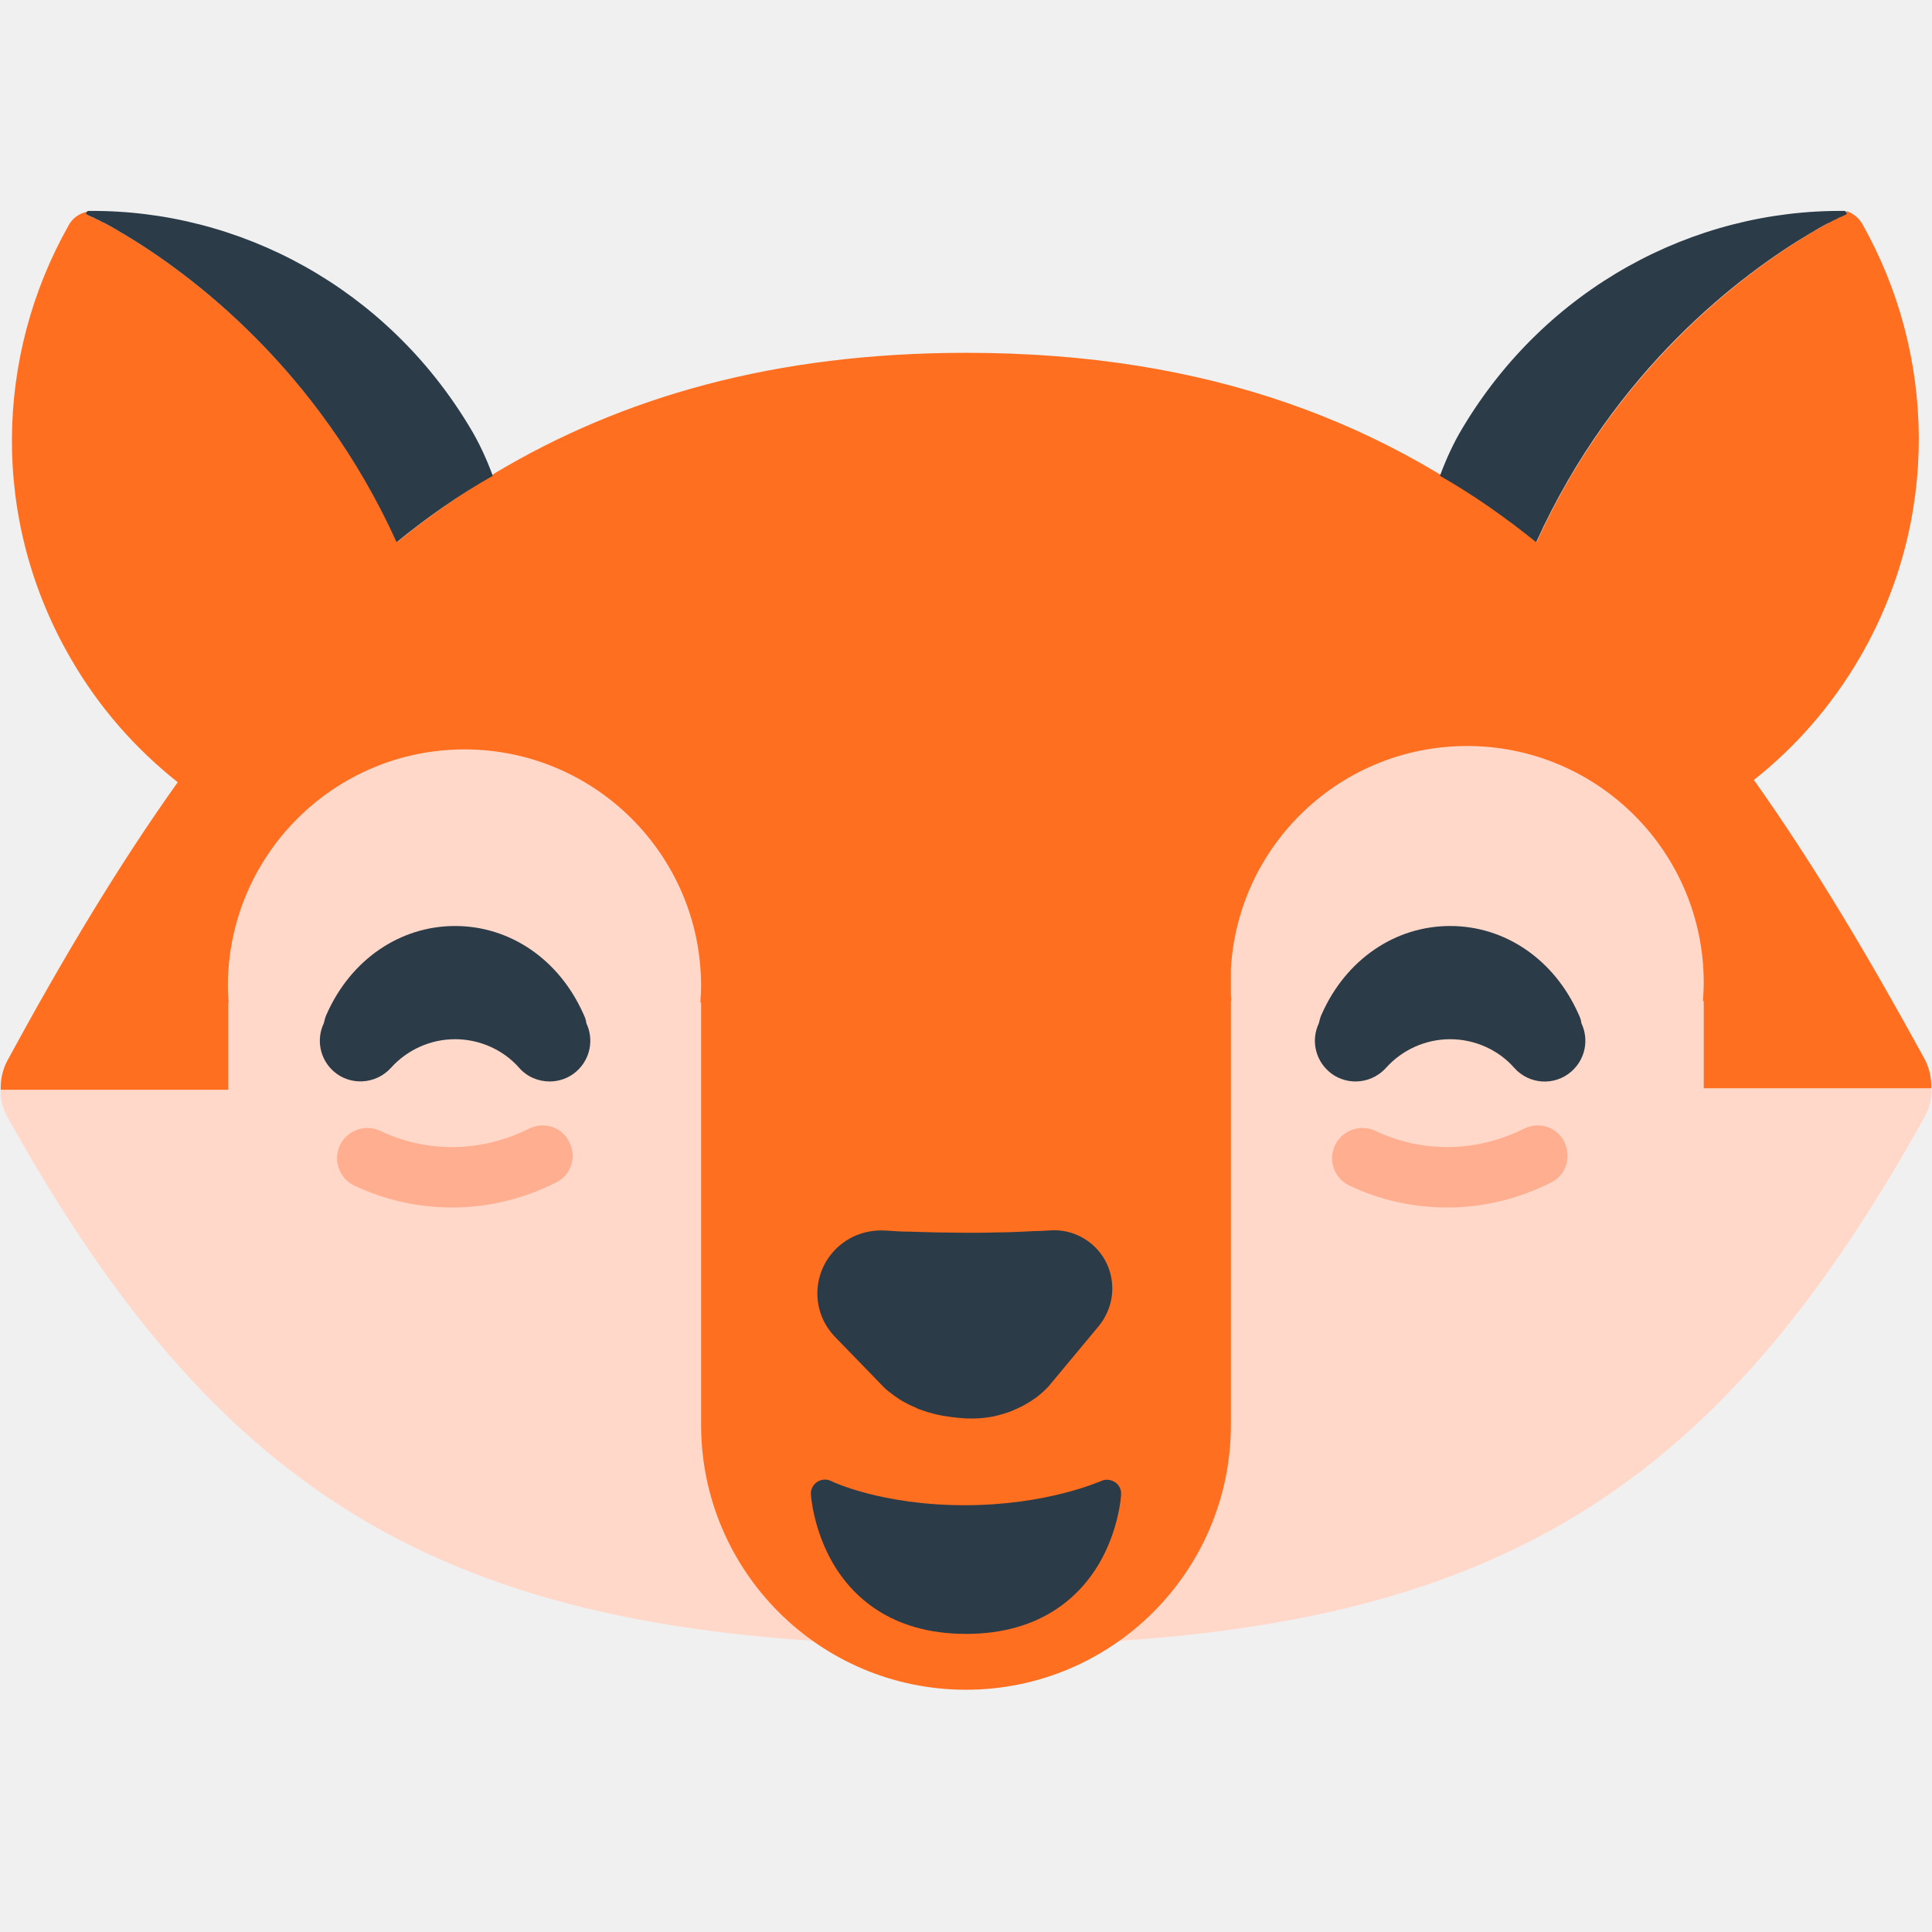
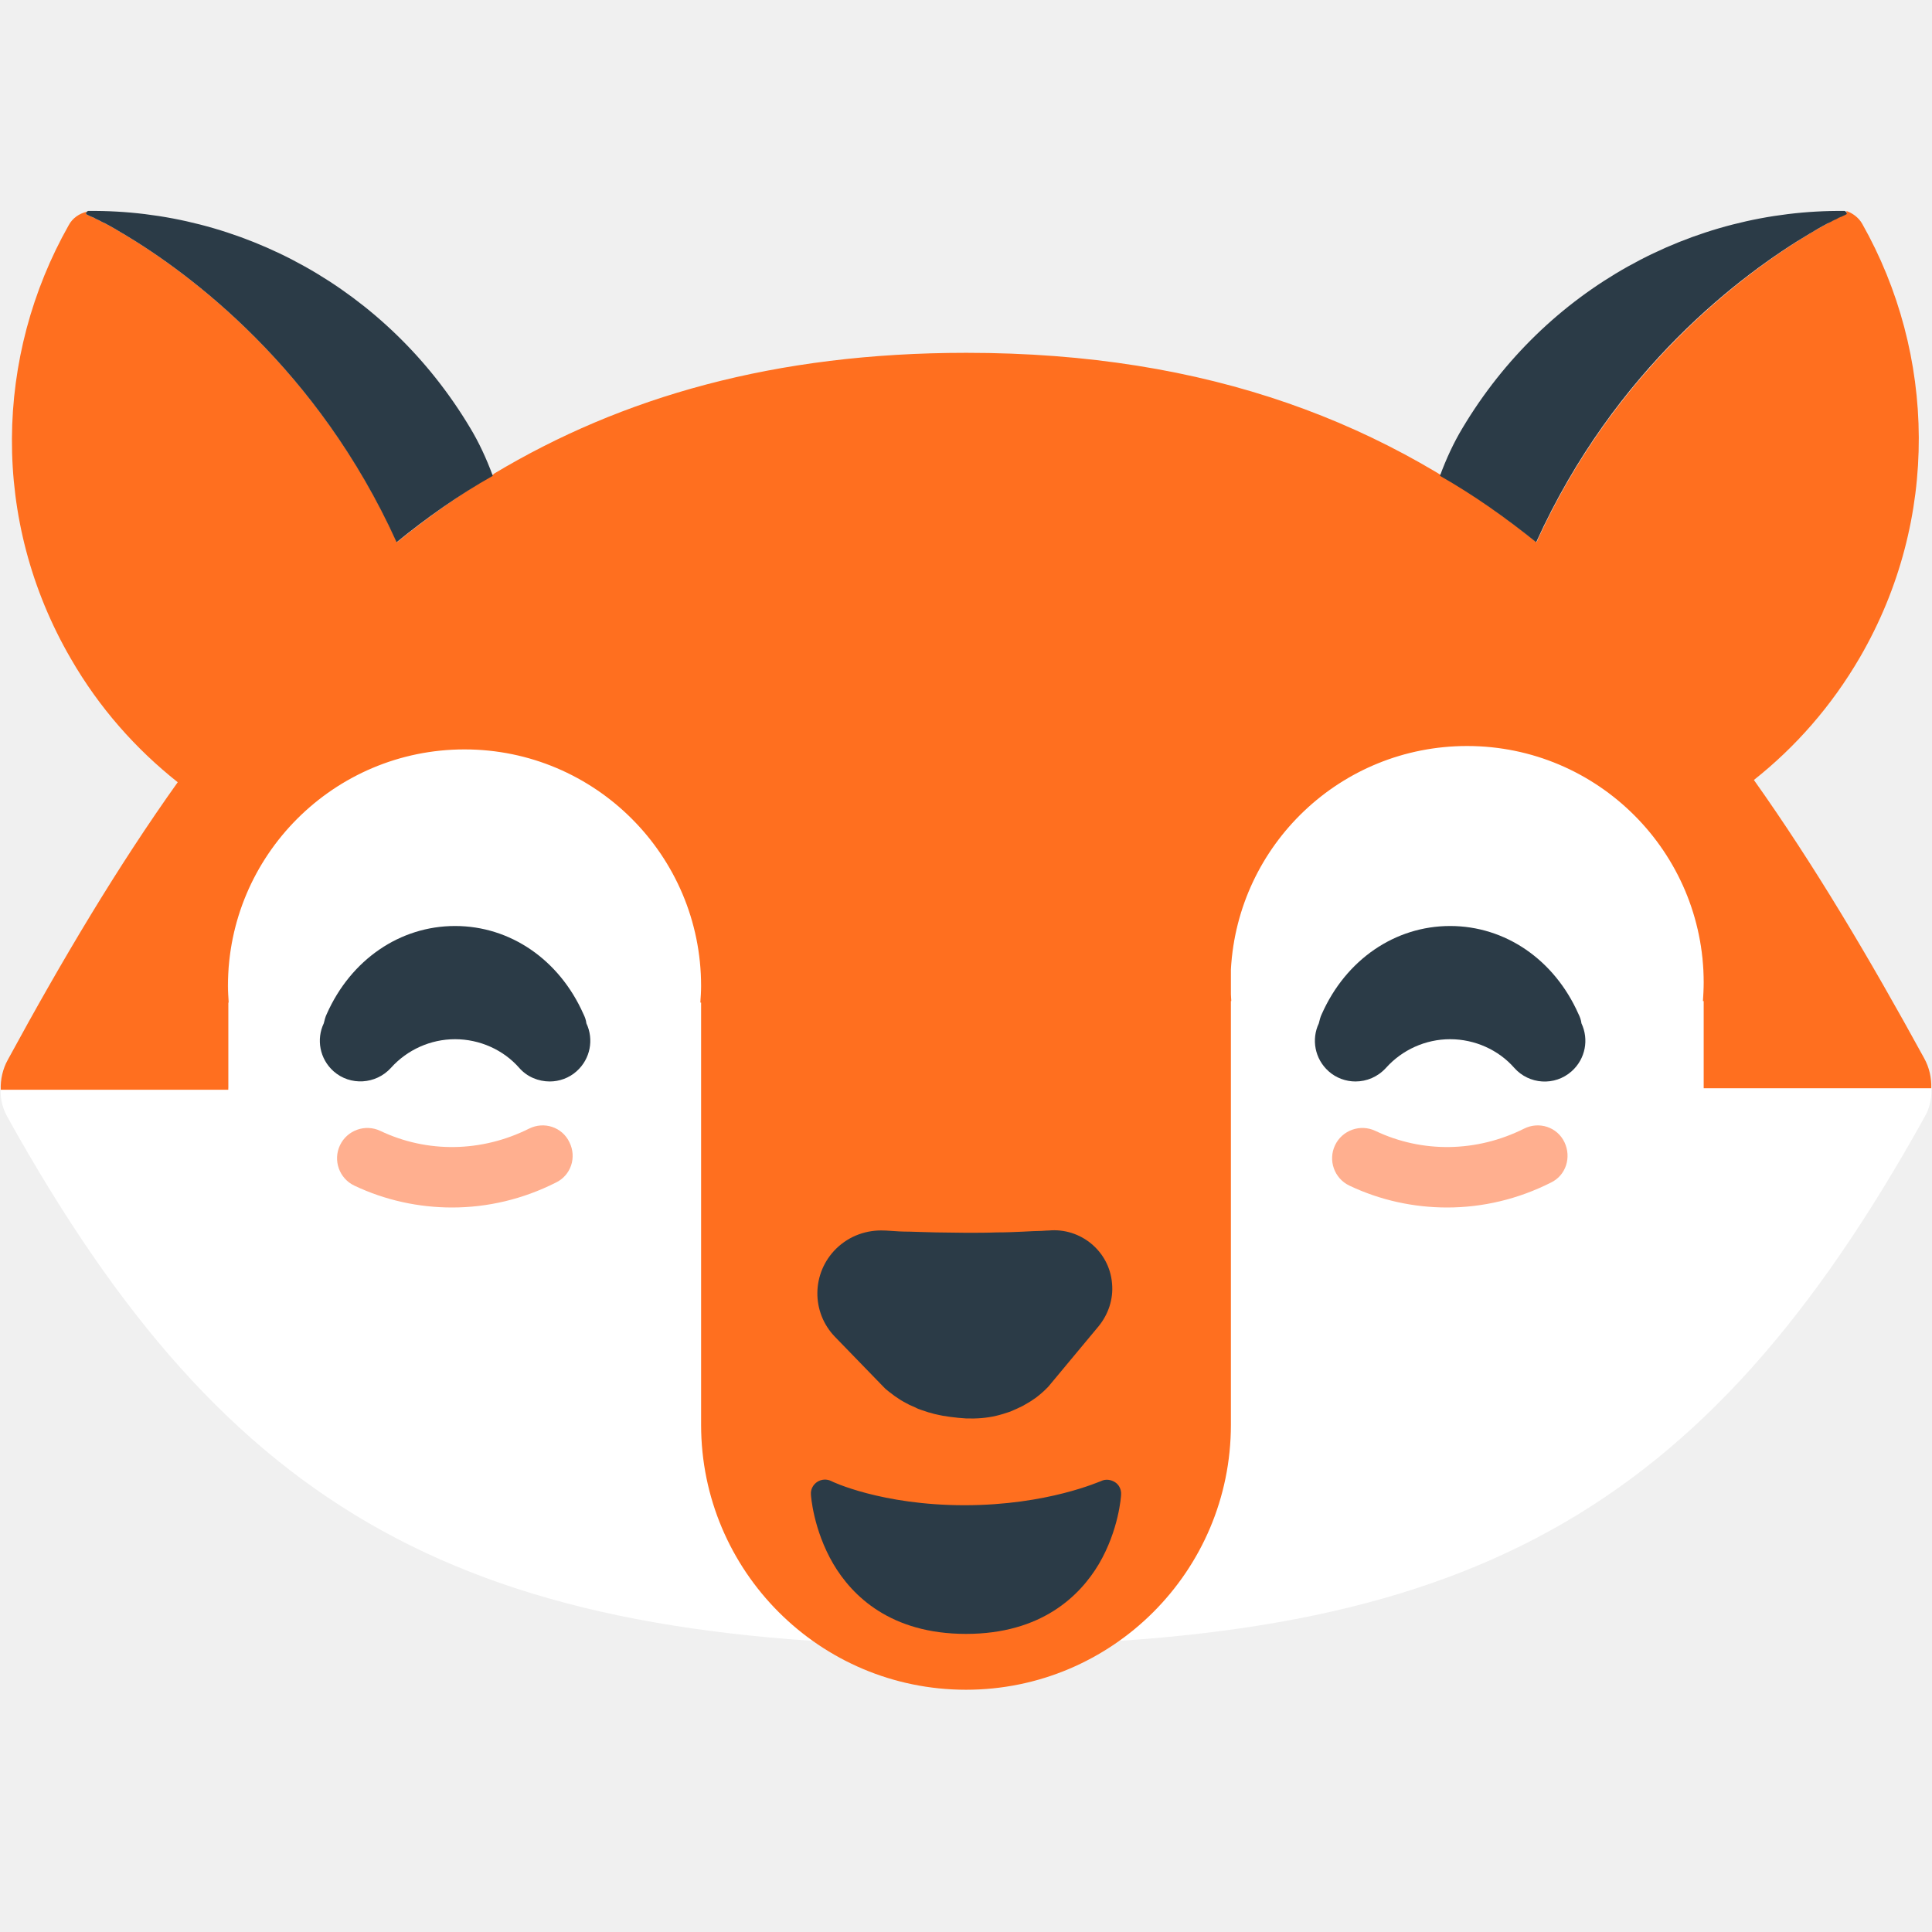
<svg xmlns="http://www.w3.org/2000/svg" width="800px" height="800px" viewBox="0 0 512 512" aria-hidden="true" role="img" class="iconify iconify--fxemoji" preserveAspectRatio="xMidYMid meet">
-   <path fill="#FFD8CA" d="M256 436.1c132.5 0 195.4-34.4 254.1-140.2c1.3-2.3 1.9-5 1.7-7.6h-60.3v-23.1h-.2c.1-1.6.2-3.3.2-4.9c0-34.6-28.1-62.7-62.7-62.7s-62.7 28.1-62.7 62.7c0 1.7.1 3.3.2 4.9H185.7c.1-1.4.2-2.9.2-4.4c0-34.6-28.1-62.7-62.7-62.7s-62.7 28.1-62.7 62.7c0 1.5.1 2.9.2 4.4h-.1v23.1H.2c-.2 2.6.4 5.2 1.7 7.6C60.7 401.7 123.5 436.1 256 436.1z" />
+   <path fill="#fff" d="M256 436.1c132.5 0 195.4-34.4 254.1-140.2c1.3-2.3 1.9-5 1.7-7.6h-60.3v-23.1h-.2c.1-1.6.2-3.3.2-4.9c0-34.6-28.1-62.7-62.7-62.7s-62.7 28.1-62.7 62.7c0 1.7.1 3.3.2 4.9H185.7c.1-1.4.2-2.9.2-4.4c0-34.6-28.1-62.7-62.7-62.7s-62.7 28.1-62.7 62.7c0 1.5.1 2.9.2 4.4h-.1v23.1H.2c-.2 2.6.4 5.2 1.7 7.6C60.7 401.7 123.5 436.1 256 436.1z" />
  <path fill="#FF6F1F" d="M511.8 288.4c.1-2.7-.5-5.5-1.9-8c-14.5-26.5-29.2-51.3-45.1-73.7c11-8.7 20.6-19.6 28.1-32.5c21.3-36.7 20.1-80.4.6-114.9c-.9-1.6-2.5-2.8-4.2-3.4c.1.3.1.6-.2.8c-10.6 5.2-56.1 30.2-81.9 87c-39-31.5-86.8-50.2-151.1-50.2c-50.8 0-91.3 11.7-125.3 32.1v.1c-9 5.4-17.5 11.4-25.6 18c-21-46.1-54.8-71.2-72.6-81.8c-.1 0-.1-.1-.2-.1c-1.3-.8-2.5-1.5-3.6-2.1c-.1 0-.2-.1-.2-.1c-.5-.3-.9-.5-1.4-.7c-.1 0-.1-.1-.2-.1c-.5-.3-.9-.5-1.4-.7c-.1 0-.1-.1-.2-.1c-.3-.2-.7-.4-1-.5c-.1 0-.2-.1-.3-.1c-.3-.2-.7-.3-1-.5c-.1 0-.1-.1-.2-.1l-.1-.1v-.2c0-.1 0-.1.1-.2c0-.1.1-.1.1-.2c-2 .5-3.8 1.7-4.8 3.6c-19.5 34.5-20.8 78.1.6 114.9c7.5 13 17.2 23.9 28.3 32.7c-15.9 22.3-30.6 47-45 73.5c-1.4 2.5-2 5.3-1.9 8h60.3v-23.1h.1c-.1-1.4-.2-2.9-.2-4.4c0-34.6 28.1-62.7 62.7-62.7s62.7 28.1 62.7 62.7c0 1.5-.1 2.9-.2 4.4h.2v111.9c0 38.7 31.4 70.2 70.2 70.2c38.7 0 70.2-31.4 70.2-70.2V265.3h.1c0-.6-.1-1.2-.1-1.8v-6.6c1.8-33 29.1-59.2 62.6-59.2c34.6 0 62.7 28.1 62.7 62.7c0 1.7-.1 3.3-.2 4.9h.2v23.1h60.3z" />
  <path fill="#2B3B47" d="M234.3 326.1s.7 0 1.9.1s2.9.2 4.9.2c2 .1 4.4.1 7 .2c2.5 0 5.3.1 8 .1s5.4 0 8-.1c2.5 0 4.9-.1 7-.2c2-.1 3.7-.2 4.9-.2c1.2-.1 1.9-.1 1.9-.1c8.5-.8 16.1 5.5 16.8 14c.4 4.2-1 8.2-3.5 11.3l-13.4 16.1l-.5.5c-.3.3-.8.8-1.4 1.3c-.6.5-1.3 1.1-2.1 1.6c-.8.6-1.8 1.1-2.8 1.7c-1 .5-2.1 1-3.3 1.5c-1.2.4-2.4.8-3.7 1.1c-2.5.6-5.3.8-8 .7c-1.4-.1-2.7-.2-4.1-.4c-.7-.1-1.3-.2-2-.3c-.7-.1-1.3-.3-1.9-.4c-.6-.1-1.3-.4-1.9-.5l-1.8-.6c-.6-.2-1.2-.4-1.7-.7c-.5-.2-1.1-.5-1.6-.7c-.5-.3-1-.5-1.5-.8c-.5-.3-.9-.5-1.3-.8c-.8-.5-1.5-1-2.1-1.5c-.6-.4-1.1-.9-1.4-1.1l-.5-.5l-12.9-13.3c-6.4-6.6-6.2-17 .3-23.4c3.6-3.5 8.2-5 12.7-4.8z" />
  <path fill="#FFAF8F" d="M119.8 320c-8.8 0-17.7-1.9-25.9-5.8c-4-1.9-5.7-6.7-3.8-10.7c1.9-4 6.7-5.7 10.7-3.8c12.4 5.9 26.8 5.7 39.4-.6c4-2 8.8-.4 10.7 3.6c2 4 .4 8.8-3.6 10.7c-8.7 4.4-18.1 6.6-27.5 6.6z" />
  <path fill="#FFAF8F" d="M383.5 320c-8.8 0-17.7-1.9-25.9-5.8c-4-1.9-5.7-6.7-3.8-10.7c1.9-4 6.7-5.7 10.7-3.8c12.4 5.9 26.8 5.7 39.4-.6c4-2 8.8-.4 10.7 3.6s.4 8.8-3.6 10.7c-8.7 4.4-18.1 6.6-27.5 6.6z" />
  <path fill="#2B3B47" d="M155.4 271.2c-.1-.9-.4-1.7-.8-2.5c-6.4-14.4-19.4-23.3-34-23.3c-14.6 0-27.6 8.9-34 23.3c-.4.8-.6 1.7-.8 2.5c-2 4.2-1.1 9.4 2.6 12.7c4.4 3.9 11.2 3.5 15.2-.9c4.3-4.8 10.5-7.6 17-7.6s12.8 2.8 17 7.6c2.1 2.4 5.1 3.6 8.1 3.6c2.5 0 5.1-.9 7.1-2.7c3.7-3.3 4.6-8.5 2.6-12.7z" />
  <path fill="#2B3B47" d="M419.1 271.2c-.1-.9-.4-1.7-.8-2.5c-6.4-14.4-19.4-23.3-34-23.3c-14.6 0-27.6 8.9-34 23.3c-.4.8-.6 1.7-.8 2.5c-2 4.2-1.1 9.4 2.6 12.7c2 1.8 4.6 2.7 7.1 2.7c3 0 5.9-1.2 8.1-3.6c4.3-4.8 10.5-7.6 17-7.6s12.8 2.8 17 7.6c3.9 4.4 10.7 4.9 15.2.9c3.7-3.3 4.6-8.5 2.6-12.7z" />
  <path fill="#2B3B47" d="M256 433c-20 0-30.2-10.1-35.2-18.6c-5.3-9.1-5.9-18.1-5.9-18.4c-.1-1.3.6-2.6 1.7-3.3c1.1-.7 2.5-.8 3.7-.2c.1.1 13.3 6.4 35.3 6.4c22.1 0 36-6.4 36.2-6.4c1.2-.6 2.6-.4 3.7.3s1.7 2 1.6 3.3c0 .4-.6 9.4-5.9 18.4c-5 8.4-15.2 18.5-35.2 18.5z" />
  <path fill="#2B3B47" d="M407.1 143.7c20.9-46.1 54.7-71.2 72.5-81.8c.1 0 .1-.1.2-.1c1.3-.8 2.5-1.5 3.6-2.1c.1 0 .2-.1.2-.1c.5-.3.9-.5 1.4-.7c.1 0 .1-.1.2-.1c.5-.3.9-.5 1.4-.7c.1 0 .1-.1.2-.1c.3-.2.7-.4 1-.5c.1 0 .2-.1.3-.1c.3-.2.7-.3 1-.5c.1 0 .1-.1.2-.1l.1-.1v-.2c0-.1 0-.1-.1-.2c-.1-.2-.3-.4-.5-.4c-40.2-.4-79.1 20.5-101.2 57.5c-2.3 3.8-4.3 8.1-6 12.7c8.8 5 17.3 11 25.5 17.6z" />
  <path fill="#2B3B47" d="M105.1 143.7C84.2 97.6 50.4 72.5 32.6 61.9c-.1 0-.1-.1-.2-.1c-1.3-.8-2.5-1.5-3.6-2.1c-.1 0-.2-.1-.2-.1c-.5-.3-.9-.5-1.4-.7c-.1 0-.1-.1-.2-.1c-.5-.3-.9-.5-1.4-.7c-.1 0-.1-.1-.2-.1c-.3-.2-.7-.4-1-.5c-.1 0-.2-.1-.3-.1c-.3-.2-.7-.3-1-.5c-.1 0-.1-.1-.2-.1l-.1-.1v-.2c0-.1 0-.1.1-.2c.1-.2.3-.4.5-.4c40.2-.4 79.1 20.5 101.2 57.5c2.3 3.8 4.3 8.1 6 12.7c-8.9 5-17.4 11-25.5 17.6z" />
</svg>
